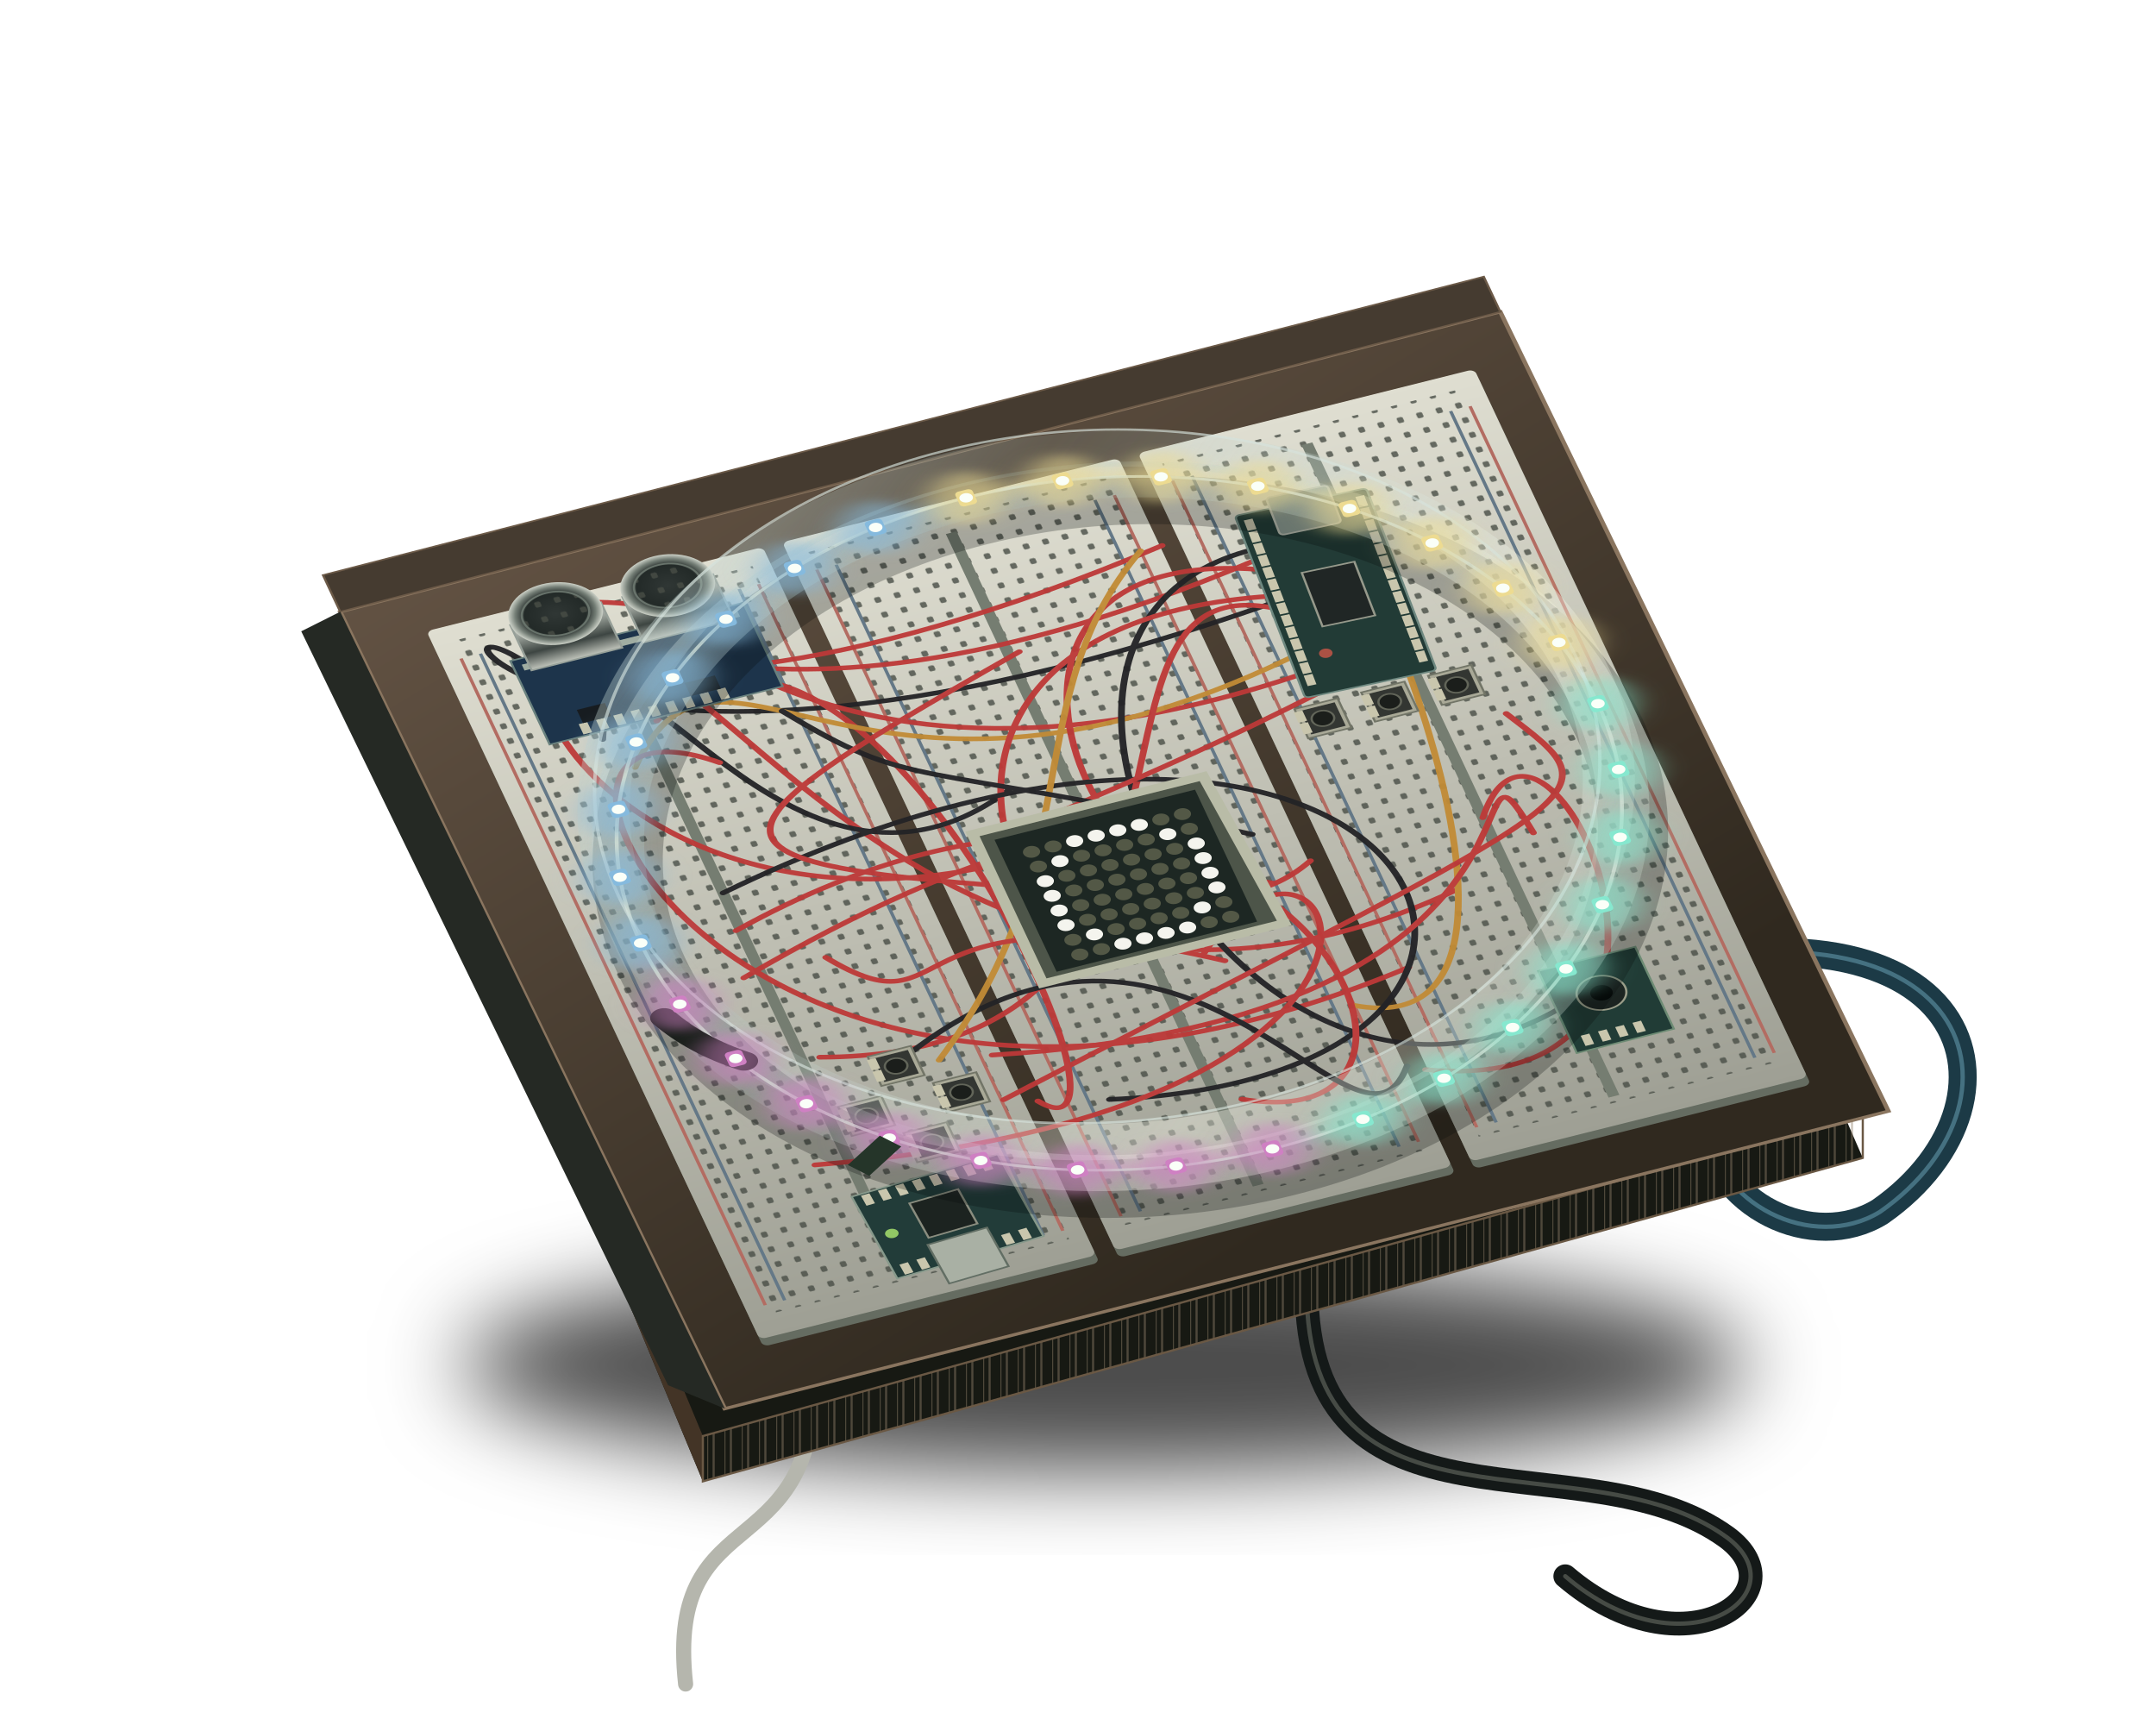
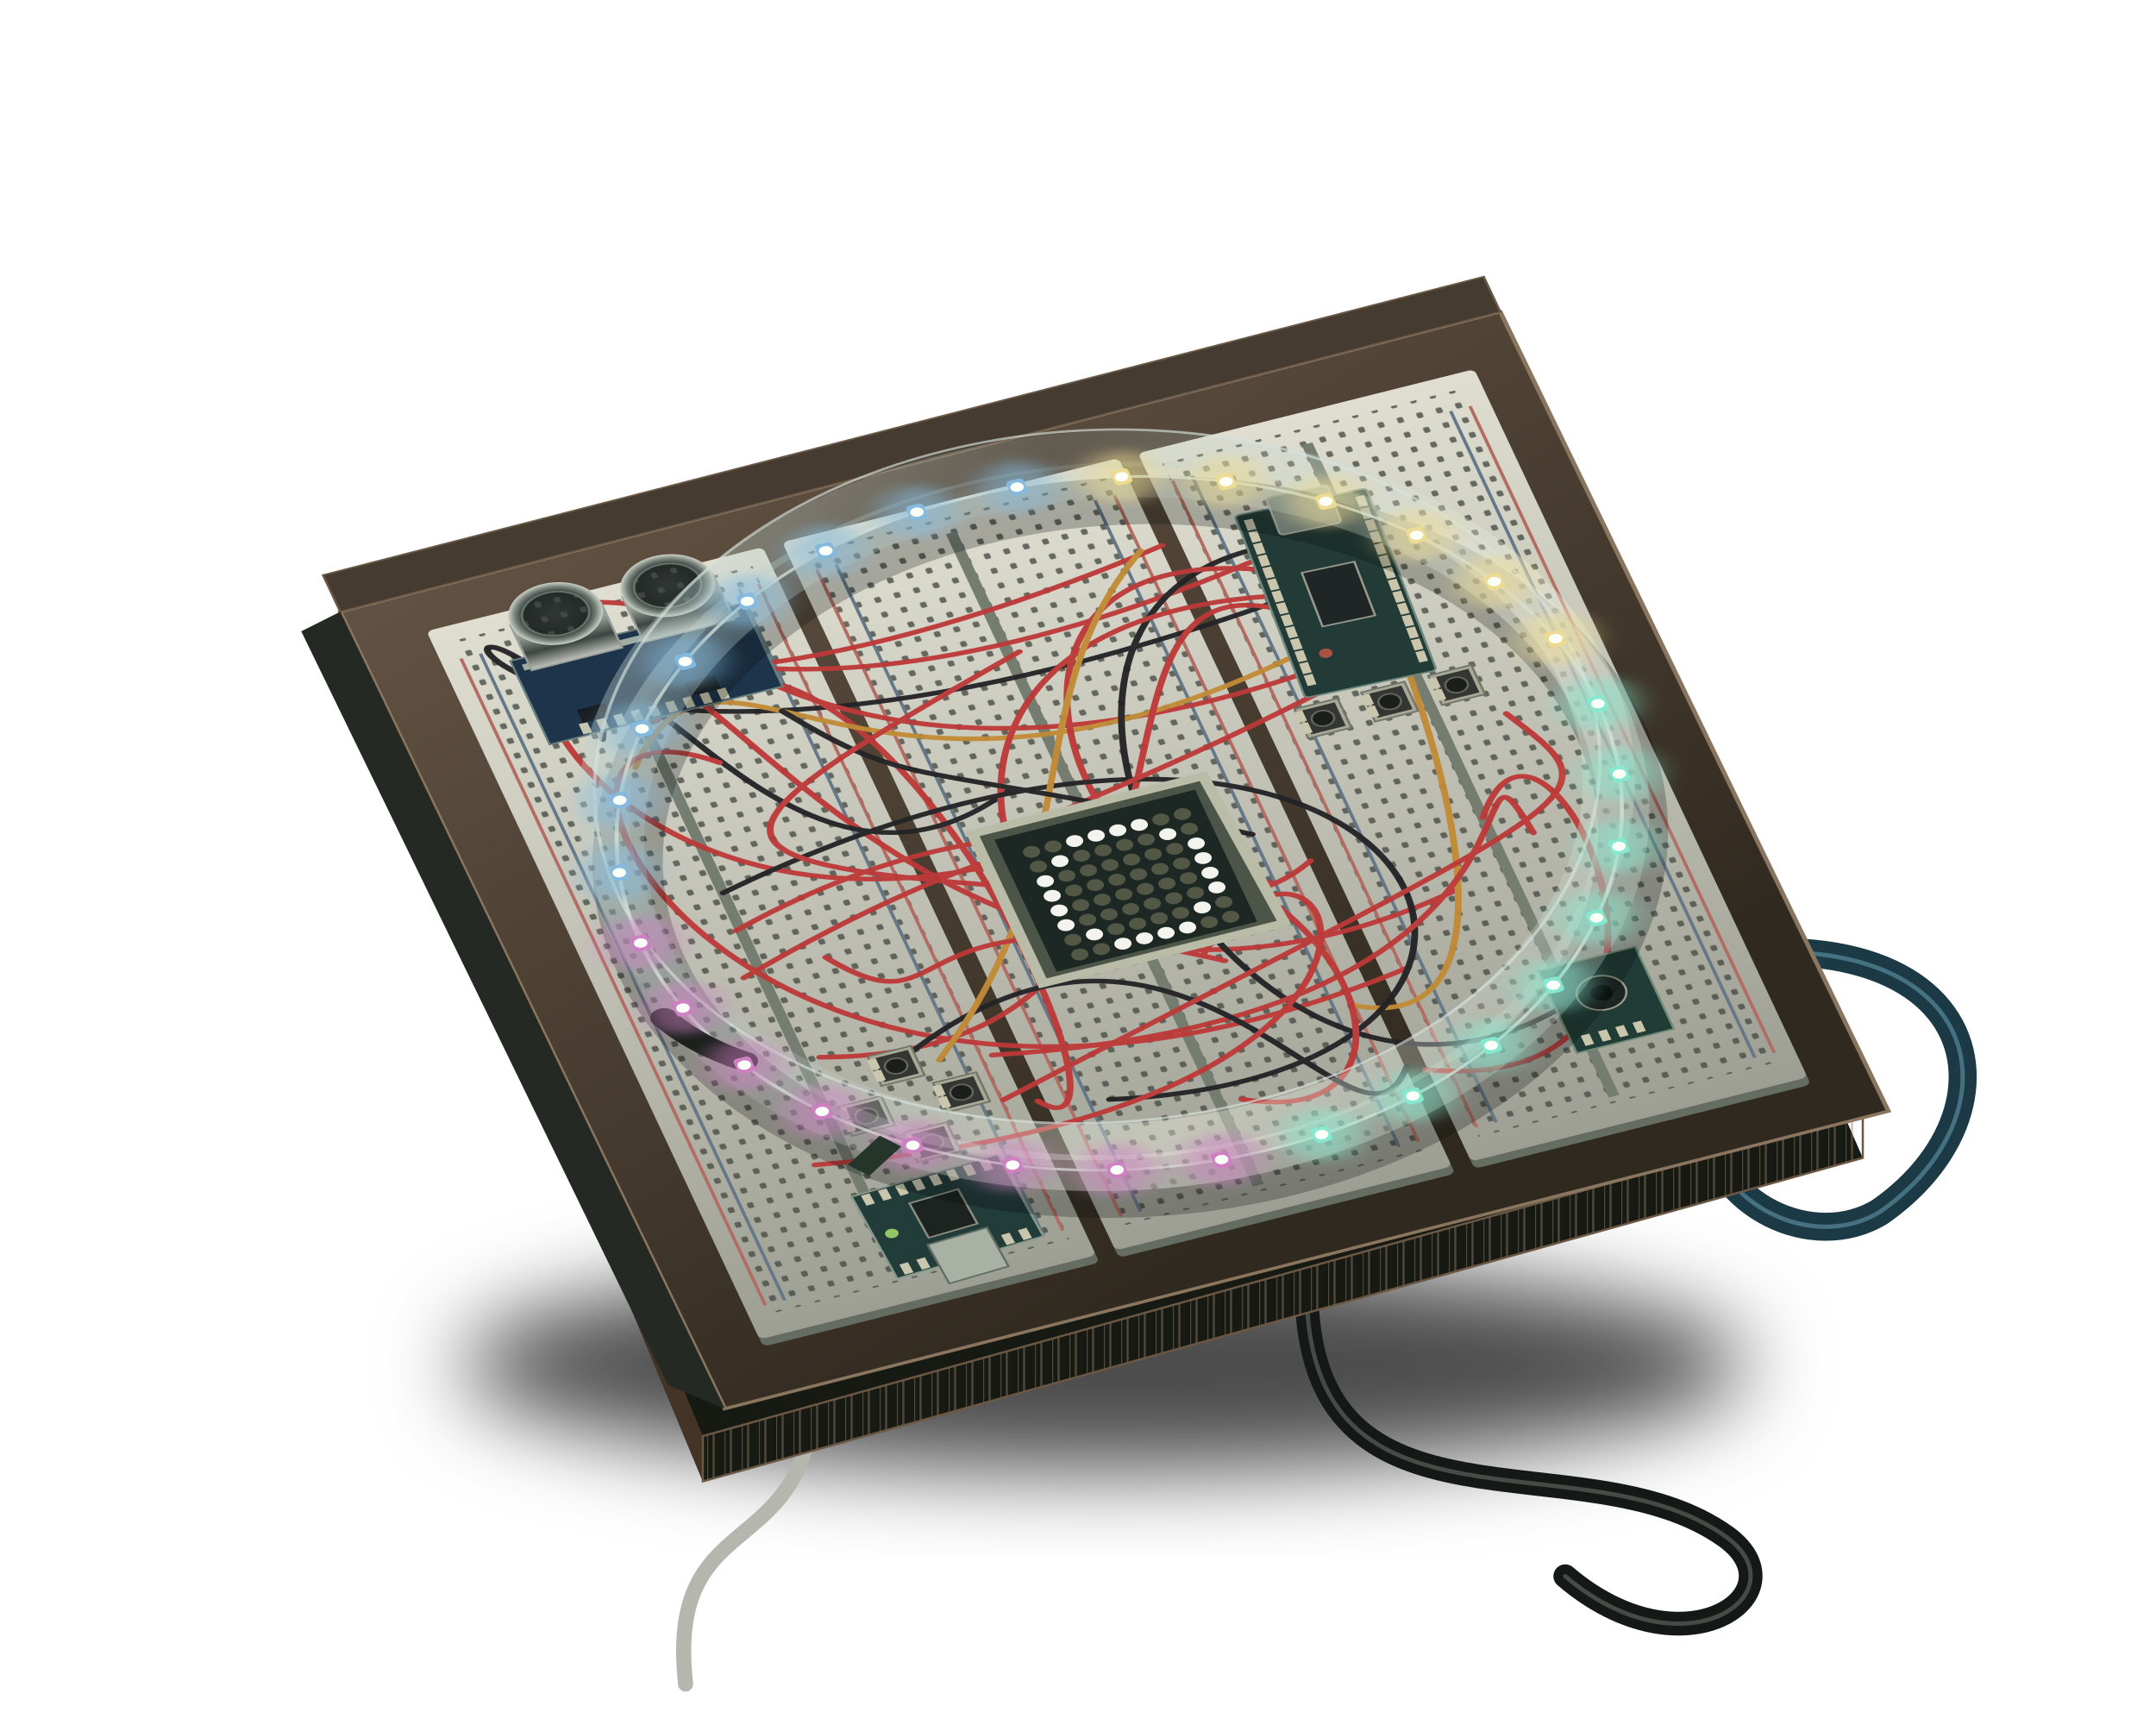
<svg xmlns="http://www.w3.org/2000/svg" class="device-svg" viewBox="0 0 1000 800" role="img" aria-labelledby="device-svg-title device-svg-desc">
  <defs>
    <linearGradient id="cardboard" x2="0.4" y2="1">
      <stop stop-color="#625243" />
      <stop offset="1" stop-color="#30291f" />
    </linearGradient>
    <linearGradient id="board-plastic" x2="0" y2="1">
      <stop stop-color="#dfded1" />
      <stop offset="1" stop-color="#9e9f94" />
    </linearGradient>
    <linearGradient id="strip" x1="0" y1="0" x2="1" y2="1">
      <stop stop-color="#d9e4df" stop-opacity=".55" />
      <stop offset=".3" stop-color="#a6c2c0" stop-opacity=".15" />
      <stop offset=".7" stop-color="#f4f5e8" stop-opacity=".4" />
      <stop offset="1" stop-color="#a2b4ad" stop-opacity=".25" />
    </linearGradient>
    <linearGradient id="sensor-metal" x2="0" y2="1">
      <stop stop-color="#d8dbd5" />
      <stop offset=".35" stop-color="#888f88" />
      <stop offset=".65" stop-color="#3d4542" />
      <stop offset="1" stop-color="#c1c5bc" />
    </linearGradient>
    <radialGradient id="sensor-face">
      <stop stop-color="#303735" />
      <stop offset=".65" stop-color="#232a28" />
      <stop offset=".85" stop-color="#747e76" />
      <stop offset="1" stop-color="#ccd1c7" />
    </radialGradient>
    <pattern id="holes" width="9" height="10" patternUnits="userSpaceOnUse">
      <rect x="3" y="3" width="2.8" height="3.6" rx=".8" fill="#494e46" opacity=".8" />
    </pattern>
    <pattern id="corrugation" width="8" height="8" patternUnits="userSpaceOnUse">
      <path d="M0 0V8M3 0V8" stroke="#91806a" stroke-width="1" opacity=".45" />
    </pattern>
    <filter id="led-glow" x="-150%" y="-150%" width="400%" height="400%">
      <feGaussianBlur stdDeviation="5" />
    </filter>
    <filter id="device-shadow" x="-40%" y="-40%" width="180%" height="180%">
      <feGaussianBlur stdDeviation="20" />
    </filter>
  </defs>
  <ellipse cx="512" cy="633" rx="298" ry="49" fill="#000" opacity=".7" filter="url(#device-shadow)" />
  <g id="device-body">
    <g fill="none" stroke-linecap="round">
      <path d="M731 458C916 400 948 509 872 562C841 581 795 559 791 520" stroke="#1c3a46" stroke-width="13" />
      <path d="M731 458C916 400 948 509 872 562C841 581 795 559 791 520" stroke="#457181" stroke-width="2" />
      <path d="M606 597C606 721 735 665 801 713C836 739 781 778 726 731" stroke="#141918" stroke-width="11" />
      <path d="M606 597C606 721 735 665 801 713C836 739 781 778 726 731" stroke="#464b45" stroke-width="2" />
      <path d="M377 628C384 731 308 691 318 781" stroke="#b5b6ad" stroke-width="7" />
    </g>
    <path d="M164 297L701 163L864 537L326 687Z" fill="#171913" />
    <path d="M164 297L326 687L326 666L164 277Z" fill="#433426" />
    <path d="M326 666L864 516L864 537L326 687Z" fill="url(#corrugation)" stroke="#6a5844" />
    <g transform="matrix(1 -.25 .32 .68 175 287)">
      <path d="M-14 -10L526 -16L531 531L-10 535Z" fill="url(#cardboard)" stroke="#8a755f" stroke-width="2" />
      <path d="M-14 -10L-14 -35L526 -40L526 -16Z" fill="#453b30" stroke="#6c5a48" />
      <path d="M-14 -10L-34 -4L-29 512L-10 535Z" fill="#252924" />
      <g>
        <rect x="18" y="20" width="156" height="483" rx="3" fill="#656c61" />
        <rect x="18" y="15" width="156" height="483" rx="3" fill="url(#board-plastic)" />
        <rect x="26" y="25" width="140" height="459" fill="url(#holes)" />
        <path d="M27 37V478M165 37V478" stroke="#b36c62" stroke-width="1.5" />
        <path d="M36 37V478M156 37V478" stroke="#647887" stroke-width="1.5" />
        <path d="M90 35V480" stroke="#757d71" stroke-width="5" />
      </g>
      <g>
        <rect x="183" y="20" width="156" height="483" rx="3" fill="#656c61" />
        <rect x="183" y="15" width="156" height="483" rx="3" fill="url(#board-plastic)" />
        <rect x="191" y="25" width="140" height="459" fill="url(#holes)" />
        <path d="M192 37V478M330 37V478" stroke="#b36c62" stroke-width="1.5" />
        <path d="M201 37V478M321 37V478" stroke="#647887" stroke-width="1.5" />
        <path d="M255 35V480" stroke="#757d71" stroke-width="5" />
      </g>
      <g>
        <rect x="348" y="20" width="156" height="483" rx="3" fill="#656c61" />
        <rect x="348" y="15" width="156" height="483" rx="3" fill="url(#board-plastic)" />
        <rect x="356" y="25" width="140" height="459" fill="url(#holes)" />
        <path d="M357 37V478M495 37V478" stroke="#b36c62" stroke-width="1.5" />
        <path d="M366 37V478M486 37V478" stroke="#647887" stroke-width="1.5" />
        <path d="M420 35V480" stroke="#757d71" stroke-width="5" />
      </g>
      <g fill="none" stroke-width="3" stroke-linecap="round" opacity=".95">
        <path d="M58 60 C15 -40 15 190 420 120" stroke="#232326" />
        <path d="M74 78 C90 -22 90 165 390 95" stroke="#bd3938" />
        <path d="M88 92 C130 -8 130 400 395 330" stroke="#bd3938" />
        <path d="M96 105 C220 5 220 465 180 395" stroke="#bd3938" />
        <path d="M105 65 C18 -35 18 305 285 235" stroke="#bd3938" />
        <path d="M70 108 C105 8 105 270 230 200" stroke="#232326" />
        <path d="M118 75 C120 -25 120 235 430 165" stroke="#bd3938" />
        <path d="M78 130 C150 30 150 230 382 160" stroke="#c18b35" />
        <path d="M114 140 C20 40 20 440 360 370" stroke="#bd3938" />
        <path d="M135 48 C10 -52 10 145 340 75" stroke="#bd3938" />
        <path d="M428 105 C230 5 230 488 415 418" stroke="#232326" />
        <path d="M411 135 C180 35 180 380 285 310" stroke="#bd3938" />
        <path d="M389 112 C230 12 230 360 340 290" stroke="#bd3938" />
        <path d="M385 140 C290 40 290 405 98 335" stroke="#bd3938" />
        <path d="M408 85 C430 -15 430 455 330 385" stroke="#c18b35" />
        <path d="M90 220 C445 120 445 475 210 405" stroke="#232326" />
        <path d="M88 245 C370 145 370 495 265 425" stroke="#bd3938" />
        <path d="M82 275 C340 175 340 320 280 250" stroke="#bd3938" />
        <path d="M420 290 C480 190 480 505 347 435" stroke="#bd3938" />
        <path d="M438 307 C430 207 430 430 170 360" stroke="#bd3938" />
        <path d="M130 350 C295 250 295 500 340 430" stroke="#232326" />
        <path d="M147 355 C250 255 250 145 330 75" stroke="#c18b35" />
        <path d="M166 389 C480 289 480 300 450 230" stroke="#bd3938" />
        <path d="M285 338 C160 238 160 345 120 275" stroke="#bd3938" />
        <path d="M320 298 C180 198 180 252 398 182" stroke="#bd3938" />
        <path d="M321 265 C190 165 190 188 150 118" stroke="#232326" />
        <path d="M290 297 C70 197 70 188 260 118" stroke="#bd3938" />
        <path d="M278 330 C370 230 370 470 75 400" stroke="#bd3938" />
      </g>
      <g transform="translate(47 31)">
        <rect y="15" width="108" height="57" fill="#1d344b" stroke="#69817e" />
        <rect x="16" y="64" width="4" height="7" fill="#c9c6ad" />
        <rect x="24" y="64" width="4" height="7" fill="#c9c6ad" />
        <rect x="32" y="64" width="4" height="7" fill="#c9c6ad" />
        <rect x="40" y="64" width="4" height="7" fill="#c9c6ad" />
        <rect x="48" y="64" width="4" height="7" fill="#c9c6ad" />
        <rect x="56" y="64" width="4" height="7" fill="#c9c6ad" />
        <rect x="64" y="64" width="4" height="7" fill="#c9c6ad" />
        <rect x="72" y="64" width="4" height="7" fill="#c9c6ad" />
        <rect x="80" y="64" width="4" height="7" fill="#c9c6ad" />
        <rect x="4" y="19" width="100" height="4" fill="#a0ada2" />
        <rect x="18" y="55" width="13" height="9" fill="#171c20" />
        <rect x="68" y="55" width="14" height="9" fill="#171c20" />
        <path d="M7 24V-7H49V24Z" fill="url(#sensor-metal)" stroke="#969f98" />
        <ellipse cx="28" cy="-7" rx="21" ry="20" fill="url(#sensor-face)" />
        <ellipse cx="28" cy="-7" rx="15" ry="14" fill="url(#holes)" stroke="#68736b" />
        <path d="M59 24V-7H101V24Z" fill="url(#sensor-metal)" stroke="#969f98" />
        <ellipse cx="80" cy="-7" rx="21" ry="20" fill="url(#sensor-face)" />
        <ellipse cx="80" cy="-7" rx="15" ry="14" fill="url(#holes)" stroke="#68736b" />
      </g>
      <g transform="translate(376 68) rotate(3)">
        <rect width="60" height="122" rx="2" fill="#223b36" stroke="#6e8880" />
        <rect x="3" y="4" width="4" height="7" fill="#c9c6ad" />
        <rect x="3" y="12" width="4" height="7" fill="#c9c6ad" />
        <rect x="3" y="20" width="4" height="7" fill="#c9c6ad" />
        <rect x="3" y="28" width="4" height="7" fill="#c9c6ad" />
        <rect x="3" y="36" width="4" height="7" fill="#c9c6ad" />
        <rect x="3" y="44" width="4" height="7" fill="#c9c6ad" />
        <rect x="3" y="52" width="4" height="7" fill="#c9c6ad" />
        <rect x="3" y="60" width="4" height="7" fill="#c9c6ad" />
        <rect x="3" y="68" width="4" height="7" fill="#c9c6ad" />
        <rect x="3" y="76" width="4" height="7" fill="#c9c6ad" />
        <rect x="3" y="84" width="4" height="7" fill="#c9c6ad" />
        <rect x="3" y="92" width="4" height="7" fill="#c9c6ad" />
        <rect x="3" y="100" width="4" height="7" fill="#c9c6ad" />
        <rect x="3" y="108" width="4" height="7" fill="#c9c6ad" />
        <rect x="54" y="4" width="4" height="7" fill="#c9c6ad" />
        <rect x="54" y="12" width="4" height="7" fill="#c9c6ad" />
        <rect x="54" y="20" width="4" height="7" fill="#c9c6ad" />
        <rect x="54" y="28" width="4" height="7" fill="#c9c6ad" />
        <rect x="54" y="36" width="4" height="7" fill="#c9c6ad" />
        <rect x="54" y="44" width="4" height="7" fill="#c9c6ad" />
        <rect x="54" y="52" width="4" height="7" fill="#c9c6ad" />
        <rect x="54" y="60" width="4" height="7" fill="#c9c6ad" />
        <rect x="54" y="68" width="4" height="7" fill="#c9c6ad" />
        <rect x="54" y="76" width="4" height="7" fill="#c9c6ad" />
        <rect x="54" y="84" width="4" height="7" fill="#c9c6ad" />
        <rect x="54" y="92" width="4" height="7" fill="#c9c6ad" />
        <rect x="54" y="100" width="4" height="7" fill="#c9c6ad" />
        <rect x="54" y="108" width="4" height="7" fill="#c9c6ad" />
        <rect x="19" y="44" width="24" height="36" fill="#202625" stroke="#96998b" />
        <rect x="16" y="-7" width="28" height="25" rx="2" fill="#8b9990" stroke="#b8bcb0" />
        <circle cx="16" cy="97" r="3" fill="#ab5144" />
      </g>
      <g transform="translate(84 425) rotate(-3)">
        <rect width="69" height="57" fill="#223c39" stroke="#87998b" />
        <rect x="4" y="1" width="4" height="7" fill="#c9c6ad" />
        <rect x="12" y="1" width="4" height="7" fill="#c9c6ad" />
        <rect x="20" y="1" width="4" height="7" fill="#c9c6ad" />
        <rect x="28" y="1" width="4" height="7" fill="#c9c6ad" />
        <rect x="36" y="1" width="4" height="7" fill="#c9c6ad" />
        <rect x="44" y="1" width="4" height="7" fill="#c9c6ad" />
        <rect x="52" y="1" width="4" height="7" fill="#c9c6ad" />
        <rect x="60" y="1" width="4" height="7" fill="#c9c6ad" />
        <rect x="4" y="49" width="4" height="7" fill="#c9c6ad" />
        <rect x="12" y="49" width="4" height="7" fill="#c9c6ad" />
        <rect x="20" y="49" width="4" height="7" fill="#c9c6ad" />
        <rect x="28" y="49" width="4" height="7" fill="#c9c6ad" />
        <rect x="36" y="49" width="4" height="7" fill="#c9c6ad" />
        <rect x="44" y="49" width="4" height="7" fill="#c9c6ad" />
        <rect x="52" y="49" width="4" height="7" fill="#c9c6ad" />
        <rect x="60" y="49" width="4" height="7" fill="#c9c6ad" />
        <rect x="22" y="14" width="23" height="24" fill="#1c2320" stroke="#8a8d7f" />
        <rect x="20" y="42" width="28" height="27" fill="#a9b0a4" stroke="#626e64" />
        <circle cx="8" cy="29" r="3" fill="#92c765" />
      </g>
      <g transform="translate(413 392)">
        <rect width="45" height="56" fill="#213c36" stroke="#6d8b74" />
        <circle cx="22" cy="23" r="11" fill="#1c2421" stroke="#9a9d89" />
        <circle cx="22" cy="23" r="5" fill="#060a08" />
        <rect x="5" y="46" width="4" height="7" fill="#c9c6ad" />
        <rect x="13" y="46" width="4" height="7" fill="#c9c6ad" />
        <rect x="21" y="46" width="4" height="7" fill="#c9c6ad" />
        <rect x="29" y="46" width="4" height="7" fill="#c9c6ad" />
      </g>
      <g transform="translate(128 352)">
        <rect x="-10" y="-10" width="20" height="20" fill="#a9a997" stroke="#727567" />
        <rect x="-8" y="-8" width="16" height="16" fill="#333632" />
        <circle r="5" fill="#1b1e1b" stroke="#626559" />
        <rect x="-11" y="-8" width="4" height="7" fill="#c9c6ad" />
        <rect x="-11" y="0" width="4" height="7" fill="#c9c6ad" />
      </g>
      <g transform="translate(106 378)">
        <rect x="-10" y="-10" width="20" height="20" fill="#a9a997" stroke="#727567" />
        <rect x="-8" y="-8" width="16" height="16" fill="#333632" />
        <circle r="5" fill="#1b1e1b" stroke="#626559" />
        <rect x="-11" y="-8" width="4" height="7" fill="#c9c6ad" />
        <rect x="-11" y="0" width="4" height="7" fill="#c9c6ad" />
      </g>
      <g transform="translate(150 378)">
        <rect x="-10" y="-10" width="20" height="20" fill="#a9a997" stroke="#727567" />
        <rect x="-8" y="-8" width="16" height="16" fill="#333632" />
        <circle r="5" fill="#1b1e1b" stroke="#626559" />
        <rect x="-11" y="-8" width="4" height="7" fill="#c9c6ad" />
        <rect x="-11" y="0" width="4" height="7" fill="#c9c6ad" />
      </g>
      <g transform="translate(128 404)">
        <rect x="-10" y="-10" width="20" height="20" fill="#a9a997" stroke="#727567" />
        <rect x="-8" y="-8" width="16" height="16" fill="#333632" />
        <circle r="5" fill="#1b1e1b" stroke="#626559" />
        <rect x="-11" y="-8" width="4" height="7" fill="#c9c6ad" />
        <rect x="-11" y="0" width="4" height="7" fill="#c9c6ad" />
      </g>
      <g transform="translate(373 205)">
        <rect x="-10" y="-10" width="20" height="20" fill="#a9a997" stroke="#727567" />
        <rect x="-8" y="-8" width="16" height="16" fill="#333632" />
        <circle r="5" fill="#1b1e1b" stroke="#626559" />
        <rect x="-11" y="-8" width="4" height="7" fill="#c9c6ad" />
        <rect x="-11" y="0" width="4" height="7" fill="#c9c6ad" />
      </g>
      <g transform="translate(404 205)">
        <rect x="-10" y="-10" width="20" height="20" fill="#a9a997" stroke="#727567" />
        <rect x="-8" y="-8" width="16" height="16" fill="#333632" />
        <circle r="5" fill="#1b1e1b" stroke="#626559" />
        <rect x="-11" y="-8" width="4" height="7" fill="#c9c6ad" />
        <rect x="-11" y="0" width="4" height="7" fill="#c9c6ad" />
      </g>
      <g transform="translate(435 205)">
        <rect x="-10" y="-10" width="20" height="20" fill="#a9a997" stroke="#727567" />
        <rect x="-8" y="-8" width="16" height="16" fill="#333632" />
        <circle r="5" fill="#1b1e1b" stroke="#626559" />
        <rect x="-11" y="-8" width="4" height="7" fill="#c9c6ad" />
        <rect x="-11" y="0" width="4" height="7" fill="#c9c6ad" />
      </g>
      <path d="M205 222L312 222L317 324L205 324Z" fill="#4d5549" stroke="#b9bca7" stroke-width="5" />
      <path d="M213 229L306 229L306 319L213 319Z" fill="#1d2723" />
      <circle class="matrix-pixel" data-pixel="0" cx="226" cy="242" r="3.8" fill="#535846" />
      <circle class="matrix-pixel" data-pixel="1" cx="236" cy="242" r="3.8" fill="#535846" />
      <circle class="matrix-pixel" data-pixel="2" cx="246" cy="242" r="3.8" fill="#f4f4ee" />
      <circle class="matrix-pixel" data-pixel="3" cx="256" cy="242" r="3.8" fill="#f4f4ee" />
      <circle class="matrix-pixel" data-pixel="4" cx="266" cy="242" r="3.8" fill="#f4f4ee" />
      <circle class="matrix-pixel" data-pixel="5" cx="276" cy="242" r="3.8" fill="#f4f4ee" />
      <circle class="matrix-pixel" data-pixel="6" cx="286" cy="242" r="3.8" fill="#535846" />
      <circle class="matrix-pixel" data-pixel="7" cx="296" cy="242" r="3.8" fill="#535846" />
      <circle class="matrix-pixel" data-pixel="8" cx="226" cy="252" r="3.8" fill="#535846" />
      <circle class="matrix-pixel" data-pixel="9" cx="236" cy="252" r="3.8" fill="#f4f4ee" />
      <circle class="matrix-pixel" data-pixel="10" cx="246" cy="252" r="3.8" fill="#535846" />
      <circle class="matrix-pixel" data-pixel="11" cx="256" cy="252" r="3.8" fill="#535846" />
      <circle class="matrix-pixel" data-pixel="12" cx="266" cy="252" r="3.8" fill="#535846" />
      <circle class="matrix-pixel" data-pixel="13" cx="276" cy="252" r="3.8" fill="#535846" />
      <circle class="matrix-pixel" data-pixel="14" cx="286" cy="252" r="3.8" fill="#f4f4ee" />
      <circle class="matrix-pixel" data-pixel="15" cx="296" cy="252" r="3.8" fill="#535846" />
      <circle class="matrix-pixel" data-pixel="16" cx="226" cy="262" r="3.8" fill="#f4f4ee" />
      <circle class="matrix-pixel" data-pixel="17" cx="236" cy="262" r="3.8" fill="#535846" />
      <circle class="matrix-pixel" data-pixel="18" cx="246" cy="262" r="3.8" fill="#535846" />
      <circle class="matrix-pixel" data-pixel="19" cx="256" cy="262" r="3.8" fill="#535846" />
      <circle class="matrix-pixel" data-pixel="20" cx="266" cy="262" r="3.8" fill="#535846" />
      <circle class="matrix-pixel" data-pixel="21" cx="276" cy="262" r="3.8" fill="#535846" />
      <circle class="matrix-pixel" data-pixel="22" cx="286" cy="262" r="3.8" fill="#535846" />
      <circle class="matrix-pixel" data-pixel="23" cx="296" cy="262" r="3.8" fill="#f4f4ee" />
      <circle class="matrix-pixel" data-pixel="24" cx="226" cy="272" r="3.8" fill="#f4f4ee" />
      <circle class="matrix-pixel" data-pixel="25" cx="236" cy="272" r="3.8" fill="#535846" />
      <circle class="matrix-pixel" data-pixel="26" cx="246" cy="272" r="3.8" fill="#535846" />
      <circle class="matrix-pixel" data-pixel="27" cx="256" cy="272" r="3.8" fill="#535846" />
      <circle class="matrix-pixel" data-pixel="28" cx="266" cy="272" r="3.8" fill="#535846" />
      <circle class="matrix-pixel" data-pixel="29" cx="276" cy="272" r="3.8" fill="#535846" />
      <circle class="matrix-pixel" data-pixel="30" cx="286" cy="272" r="3.8" fill="#535846" />
      <circle class="matrix-pixel" data-pixel="31" cx="296" cy="272" r="3.8" fill="#f4f4ee" />
      <circle class="matrix-pixel" data-pixel="32" cx="226" cy="282" r="3.8" fill="#f4f4ee" />
      <circle class="matrix-pixel" data-pixel="33" cx="236" cy="282" r="3.8" fill="#535846" />
      <circle class="matrix-pixel" data-pixel="34" cx="246" cy="282" r="3.8" fill="#535846" />
      <circle class="matrix-pixel" data-pixel="35" cx="256" cy="282" r="3.8" fill="#535846" />
      <circle class="matrix-pixel" data-pixel="36" cx="266" cy="282" r="3.8" fill="#535846" />
      <circle class="matrix-pixel" data-pixel="37" cx="276" cy="282" r="3.8" fill="#535846" />
      <circle class="matrix-pixel" data-pixel="38" cx="286" cy="282" r="3.8" fill="#535846" />
      <circle class="matrix-pixel" data-pixel="39" cx="296" cy="282" r="3.8" fill="#f4f4ee" />
      <circle class="matrix-pixel" data-pixel="40" cx="226" cy="292" r="3.8" fill="#f4f4ee" />
      <circle class="matrix-pixel" data-pixel="41" cx="236" cy="292" r="3.8" fill="#535846" />
      <circle class="matrix-pixel" data-pixel="42" cx="246" cy="292" r="3.8" fill="#535846" />
      <circle class="matrix-pixel" data-pixel="43" cx="256" cy="292" r="3.8" fill="#535846" />
      <circle class="matrix-pixel" data-pixel="44" cx="266" cy="292" r="3.8" fill="#535846" />
      <circle class="matrix-pixel" data-pixel="45" cx="276" cy="292" r="3.8" fill="#535846" />
      <circle class="matrix-pixel" data-pixel="46" cx="286" cy="292" r="3.8" fill="#535846" />
      <circle class="matrix-pixel" data-pixel="47" cx="296" cy="292" r="3.8" fill="#f4f4ee" />
      <circle class="matrix-pixel" data-pixel="48" cx="226" cy="302" r="3.8" fill="#535846" />
      <circle class="matrix-pixel" data-pixel="49" cx="236" cy="302" r="3.8" fill="#f4f4ee" />
      <circle class="matrix-pixel" data-pixel="50" cx="246" cy="302" r="3.8" fill="#535846" />
      <circle class="matrix-pixel" data-pixel="51" cx="256" cy="302" r="3.8" fill="#535846" />
      <circle class="matrix-pixel" data-pixel="52" cx="266" cy="302" r="3.8" fill="#535846" />
      <circle class="matrix-pixel" data-pixel="53" cx="276" cy="302" r="3.8" fill="#535846" />
      <circle class="matrix-pixel" data-pixel="54" cx="286" cy="302" r="3.8" fill="#f4f4ee" />
      <circle class="matrix-pixel" data-pixel="55" cx="296" cy="302" r="3.8" fill="#535846" />
      <circle class="matrix-pixel" data-pixel="56" cx="226" cy="312" r="3.8" fill="#535846" />
      <circle class="matrix-pixel" data-pixel="57" cx="236" cy="312" r="3.8" fill="#535846" />
      <circle class="matrix-pixel" data-pixel="58" cx="246" cy="312" r="3.8" fill="#f4f4ee" />
      <circle class="matrix-pixel" data-pixel="59" cx="256" cy="312" r="3.8" fill="#f4f4ee" />
      <circle class="matrix-pixel" data-pixel="60" cx="266" cy="312" r="3.8" fill="#f4f4ee" />
      <circle class="matrix-pixel" data-pixel="61" cx="276" cy="312" r="3.8" fill="#f4f4ee" />
      <circle class="matrix-pixel" data-pixel="62" cx="286" cy="312" r="3.8" fill="#535846" />
      <circle class="matrix-pixel" data-pixel="63" cx="296" cy="312" r="3.8" fill="#535846" />
      <g fill="none" stroke-linecap="round">
        <circle cx="268" cy="254" r="222" stroke="#050908" stroke-width="31" opacity=".25" />
        <circle cx="268" cy="240" r="222" stroke="url(#strip)" stroke-width="23" />
        <circle cx="268" cy="219" r="222" stroke="url(#strip)" stroke-width="23" />
-         <circle cx="268" cy="238" r="222" stroke="#86e8cf" stroke-width="9" stroke-dasharray="335 1060" stroke-dashoffset="0" opacity=".28" filter="url(#led-glow)" />
-         <circle cx="268" cy="238" r="222" stroke="#cf80c3" stroke-width="9" stroke-dasharray="335 1060" stroke-dashoffset="-349" opacity=".28" filter="url(#led-glow)" />
-         <circle cx="268" cy="238" r="222" stroke="#85bade" stroke-width="9" stroke-dasharray="335 1060" stroke-dashoffset="-698" opacity=".28" filter="url(#led-glow)" />
-         <circle cx="268" cy="238" r="222" stroke="#eddb91" stroke-width="9" stroke-dasharray="335 1060" stroke-dashoffset="-1047" opacity=".28" filter="url(#led-glow)" />
+         <circle class="loop-wash" cx="268" cy="238" r="222" stroke="#86e8cf" stroke-width="9" stroke-dasharray="335 1060" stroke-dashoffset="0" opacity=".08" filter="url(#led-glow)" />
+         <circle class="loop-wash" cx="268" cy="238" r="222" stroke="#cf80c3" stroke-width="9" stroke-dasharray="335 1060" stroke-dashoffset="-349" opacity=".08" filter="url(#led-glow)" />
+         <circle class="loop-wash" cx="268" cy="238" r="222" stroke="#85bade" stroke-width="9" stroke-dasharray="335 1060" stroke-dashoffset="-698" opacity=".08" filter="url(#led-glow)" />
+         <circle class="loop-wash" cx="268" cy="238" r="222" stroke="#eddb91" stroke-width="9" stroke-dasharray="335 1060" stroke-dashoffset="-1047" opacity=".08" filter="url(#led-glow)" />
        <circle cx="268" cy="238" r="222" stroke="#d4e1d6" stroke-width="1.7" opacity=".8" />
        <circle cx="268" cy="206" r="222" stroke="#d7e4dd" stroke-width="1.5" opacity=".65" />
        <path d="M66 326Q49 309 41 287" stroke="#181e19" stroke-width="12" />
      </g>
      <g class="loop-led" data-led="0" style="--led-color:#86e8cf">
-         <circle cx="490.00" cy="238.00" r="17" fill="#86e8cf" opacity=".5" filter="url(#led-glow)" />
-         <rect x="486.00" y="233.00" width="8" height="10" rx="2" fill="#86e8cf" />
+         <circle class="led-glow" cx="490.00" cy="238.00" r="17" fill="#86e8cf" opacity=".5" filter="url(#led-glow)" />
+         <rect class="led-chip" x="486.00" y="233.00" width="8" height="10" rx="2" fill="#86e8cf" />
        <circle cx="490.00" cy="238.00" r="3" fill="#fafff8" />
      </g>
      <g class="loop-led" data-led="1" style="--led-color:#86e8cf">
-         <circle cx="485.73" cy="281.31" r="17" fill="#86e8cf" opacity=".5" filter="url(#led-glow)" />
-         <rect x="481.73" y="276.31" width="8" height="10" rx="2" fill="#86e8cf" />
-         <circle cx="485.73" cy="281.31" r="3" fill="#fafff8" />
+         <circle class="led-glow" cx="485.15" cy="284.16" r="17" fill="#86e8cf" opacity=".5" filter="url(#led-glow)" />
+         <rect class="led-chip" x="481.15" y="279.16" width="8" height="10" rx="2" fill="#86e8cf" />
+         <circle cx="485.15" cy="284.16" r="3" fill="#fafff8" />
      </g>
      <g class="loop-led" data-led="2" style="--led-color:#86e8cf">
-         <circle cx="473.10" cy="322.96" r="17" fill="#86e8cf" opacity=".5" filter="url(#led-glow)" />
-         <rect x="469.10" y="317.96" width="8" height="10" rx="2" fill="#86e8cf" />
-         <circle cx="473.10" cy="322.96" r="3" fill="#fafff8" />
+         <circle class="led-glow" cx="470.81" cy="328.30" r="17" fill="#86e8cf" opacity=".5" filter="url(#led-glow)" />
+         <rect class="led-chip" x="466.81" y="323.30" width="8" height="10" rx="2" fill="#86e8cf" />
+         <circle cx="470.81" cy="328.30" r="3" fill="#fafff8" />
      </g>
      <g class="loop-led" data-led="3" style="--led-color:#86e8cf">
-         <circle cx="452.59" cy="361.34" r="17" fill="#86e8cf" opacity=".5" filter="url(#led-glow)" />
-         <rect x="448.59" y="356.34" width="8" height="10" rx="2" fill="#86e8cf" />
-         <circle cx="452.59" cy="361.34" r="3" fill="#fafff8" />
+         <circle class="led-glow" cx="447.60" cy="368.49" r="17" fill="#86e8cf" opacity=".5" filter="url(#led-glow)" />
+         <rect class="led-chip" x="443.60" y="363.49" width="8" height="10" rx="2" fill="#86e8cf" />
+         <circle cx="447.60" cy="368.49" r="3" fill="#fafff8" />
      </g>
      <g class="loop-led" data-led="4" style="--led-color:#86e8cf">
-         <circle cx="424.98" cy="394.98" r="17" fill="#86e8cf" opacity=".5" filter="url(#led-glow)" />
-         <rect x="420.98" y="389.98" width="8" height="10" rx="2" fill="#86e8cf" />
-         <circle cx="424.98" cy="394.98" r="3" fill="#fafff8" />
+         <circle class="led-glow" cx="416.55" cy="402.98" r="17" fill="#86e8cf" opacity=".5" filter="url(#led-glow)" />
+         <rect class="led-chip" x="412.55" y="397.98" width="8" height="10" rx="2" fill="#86e8cf" />
+         <circle cx="416.55" cy="402.98" r="3" fill="#fafff8" />
      </g>
      <g class="loop-led" data-led="5" style="--led-color:#86e8cf">
-         <circle cx="391.34" cy="422.59" r="17" fill="#86e8cf" opacity=".5" filter="url(#led-glow)" />
-         <rect x="387.34" y="417.59" width="8" height="10" rx="2" fill="#86e8cf" />
-         <circle cx="391.34" cy="422.59" r="3" fill="#fafff8" />
+         <circle class="led-glow" cx="379.00" cy="430.26" r="17" fill="#86e8cf" opacity=".5" filter="url(#led-glow)" />
+         <rect class="led-chip" x="375.00" y="425.26" width="8" height="10" rx="2" fill="#86e8cf" />
+         <circle cx="379.00" cy="430.26" r="3" fill="#fafff8" />
      </g>
      <g class="loop-led" data-led="6" style="--led-color:#86e8cf">
-         <circle cx="352.96" cy="443.10" r="17" fill="#86e8cf" opacity=".5" filter="url(#led-glow)" />
-         <rect x="348.96" y="438.10" width="8" height="10" rx="2" fill="#86e8cf" />
-         <circle cx="352.96" cy="443.10" r="3" fill="#fafff8" />
+         <circle class="led-glow" cx="336.60" cy="449.13" r="17" fill="#86e8cf" opacity=".5" filter="url(#led-glow)" />
+         <rect class="led-chip" x="332.60" y="444.13" width="8" height="10" rx="2" fill="#86e8cf" />
+         <circle cx="336.60" cy="449.13" r="3" fill="#fafff8" />
      </g>
      <g class="loop-led" data-led="7" style="--led-color:#86e8cf">
-         <circle cx="311.31" cy="455.73" r="17" fill="#86e8cf" opacity=".5" filter="url(#led-glow)" />
-         <rect x="307.31" y="450.73" width="8" height="10" rx="2" fill="#86e8cf" />
-         <circle cx="311.31" cy="455.73" r="3" fill="#fafff8" />
+         <circle class="led-glow" cx="291.21" cy="458.78" r="17" fill="#86e8cf" opacity=".5" filter="url(#led-glow)" />
+         <rect class="led-chip" x="287.21" y="453.78" width="8" height="10" rx="2" fill="#86e8cf" />
+         <circle cx="291.21" cy="458.78" r="3" fill="#fafff8" />
      </g>
      <g class="loop-led" data-led="8" style="--led-color:#cf80c3">
-         <circle cx="268.00" cy="460.00" r="17" fill="#cf80c3" opacity=".5" filter="url(#led-glow)" />
-         <rect x="264.00" y="455.00" width="8" height="10" rx="2" fill="#cf80c3" />
-         <circle cx="268.00" cy="460.00" r="3" fill="#fafff8" />
+         <circle class="led-glow" cx="244.79" cy="458.78" r="17" fill="#cf80c3" opacity=".5" filter="url(#led-glow)" />
+         <rect class="led-chip" x="240.79" y="453.78" width="8" height="10" rx="2" fill="#cf80c3" />
+         <circle cx="244.79" cy="458.78" r="3" fill="#fafff8" />
      </g>
      <g class="loop-led" data-led="9" style="--led-color:#cf80c3">
-         <circle cx="224.69" cy="455.73" r="17" fill="#cf80c3" opacity=".5" filter="url(#led-glow)" />
-         <rect x="220.69" y="450.73" width="8" height="10" rx="2" fill="#cf80c3" />
-         <circle cx="224.69" cy="455.73" r="3" fill="#fafff8" />
+         <circle class="led-glow" cx="199.40" cy="449.13" r="17" fill="#cf80c3" opacity=".5" filter="url(#led-glow)" />
+         <rect class="led-chip" x="195.40" y="444.13" width="8" height="10" rx="2" fill="#cf80c3" />
+         <circle cx="199.40" cy="449.13" r="3" fill="#fafff8" />
      </g>
      <g class="loop-led" data-led="10" style="--led-color:#cf80c3">
-         <circle cx="183.04" cy="443.10" r="17" fill="#cf80c3" opacity=".5" filter="url(#led-glow)" />
-         <rect x="179.04" y="438.10" width="8" height="10" rx="2" fill="#cf80c3" />
-         <circle cx="183.04" cy="443.10" r="3" fill="#fafff8" />
+         <circle class="led-glow" cx="157.00" cy="430.26" r="17" fill="#cf80c3" opacity=".5" filter="url(#led-glow)" />
+         <rect class="led-chip" x="153.00" y="425.26" width="8" height="10" rx="2" fill="#cf80c3" />
+         <circle cx="157.00" cy="430.26" r="3" fill="#fafff8" />
      </g>
      <g class="loop-led" data-led="11" style="--led-color:#cf80c3">
-         <circle cx="144.66" cy="422.59" r="17" fill="#cf80c3" opacity=".5" filter="url(#led-glow)" />
-         <rect x="140.66" y="417.59" width="8" height="10" rx="2" fill="#cf80c3" />
-         <circle cx="144.66" cy="422.59" r="3" fill="#fafff8" />
+         <circle class="led-glow" cx="119.45" cy="402.98" r="17" fill="#cf80c3" opacity=".5" filter="url(#led-glow)" />
+         <rect class="led-chip" x="115.45" y="397.98" width="8" height="10" rx="2" fill="#cf80c3" />
+         <circle cx="119.45" cy="402.98" r="3" fill="#fafff8" />
      </g>
      <g class="loop-led" data-led="12" style="--led-color:#cf80c3">
-         <circle cx="111.02" cy="394.98" r="17" fill="#cf80c3" opacity=".5" filter="url(#led-glow)" />
-         <rect x="107.02" y="389.98" width="8" height="10" rx="2" fill="#cf80c3" />
-         <circle cx="111.02" cy="394.98" r="3" fill="#fafff8" />
+         <circle class="led-glow" cx="88.40" cy="368.49" r="17" fill="#cf80c3" opacity=".5" filter="url(#led-glow)" />
+         <rect class="led-chip" x="84.40" y="363.49" width="8" height="10" rx="2" fill="#cf80c3" />
+         <circle cx="88.40" cy="368.49" r="3" fill="#fafff8" />
      </g>
      <g class="loop-led" data-led="13" style="--led-color:#cf80c3">
-         <circle cx="83.41" cy="361.34" r="17" fill="#cf80c3" opacity=".5" filter="url(#led-glow)" />
-         <rect x="79.41" y="356.34" width="8" height="10" rx="2" fill="#cf80c3" />
-         <circle cx="83.41" cy="361.34" r="3" fill="#fafff8" />
+         <circle class="led-glow" cx="65.19" cy="328.30" r="17" fill="#cf80c3" opacity=".5" filter="url(#led-glow)" />
+         <rect class="led-chip" x="61.19" y="323.30" width="8" height="10" rx="2" fill="#cf80c3" />
+         <circle cx="65.19" cy="328.30" r="3" fill="#fafff8" />
      </g>
      <g class="loop-led" data-led="14" style="--led-color:#cf80c3">
-         <circle cx="62.90" cy="322.96" r="17" fill="#cf80c3" opacity=".5" filter="url(#led-glow)" />
-         <rect x="58.90" y="317.96" width="8" height="10" rx="2" fill="#cf80c3" />
-         <circle cx="62.90" cy="322.96" r="3" fill="#fafff8" />
+         <circle class="led-glow" cx="50.85" cy="284.16" r="17" fill="#cf80c3" opacity=".5" filter="url(#led-glow)" />
+         <rect class="led-chip" x="46.85" y="279.16" width="8" height="10" rx="2" fill="#cf80c3" />
+         <circle cx="50.85" cy="284.16" r="3" fill="#fafff8" />
      </g>
      <g class="loop-led" data-led="15" style="--led-color:#cf80c3">
-         <circle cx="50.27" cy="281.31" r="17" fill="#cf80c3" opacity=".5" filter="url(#led-glow)" />
-         <rect x="46.27" y="276.31" width="8" height="10" rx="2" fill="#cf80c3" />
-         <circle cx="50.27" cy="281.31" r="3" fill="#fafff8" />
+         <circle class="led-glow" cx="46.00" cy="238.00" r="17" fill="#cf80c3" opacity=".5" filter="url(#led-glow)" />
+         <rect class="led-chip" x="42.00" y="233.00" width="8" height="10" rx="2" fill="#cf80c3" />
+         <circle cx="46.00" cy="238.00" r="3" fill="#fafff8" />
      </g>
      <g class="loop-led" data-led="16" style="--led-color:#85bade">
-         <circle cx="46.00" cy="238.00" r="17" fill="#85bade" opacity=".5" filter="url(#led-glow)" />
-         <rect x="42.00" y="233.00" width="8" height="10" rx="2" fill="#85bade" />
-         <circle cx="46.00" cy="238.00" r="3" fill="#fafff8" />
+         <circle class="led-glow" cx="50.85" cy="191.84" r="17" fill="#85bade" opacity=".5" filter="url(#led-glow)" />
+         <rect class="led-chip" x="46.85" y="186.84" width="8" height="10" rx="2" fill="#85bade" />
+         <circle cx="50.85" cy="191.84" r="3" fill="#fafff8" />
      </g>
      <g class="loop-led" data-led="17" style="--led-color:#85bade">
-         <circle cx="50.27" cy="194.69" r="17" fill="#85bade" opacity=".5" filter="url(#led-glow)" />
-         <rect x="46.27" y="189.69" width="8" height="10" rx="2" fill="#85bade" />
-         <circle cx="50.27" cy="194.69" r="3" fill="#fafff8" />
+         <circle class="led-glow" cx="65.19" cy="147.70" r="17" fill="#85bade" opacity=".5" filter="url(#led-glow)" />
+         <rect class="led-chip" x="61.19" y="142.70" width="8" height="10" rx="2" fill="#85bade" />
+         <circle cx="65.19" cy="147.70" r="3" fill="#fafff8" />
      </g>
      <g class="loop-led" data-led="18" style="--led-color:#85bade">
-         <circle cx="62.90" cy="153.04" r="17" fill="#85bade" opacity=".5" filter="url(#led-glow)" />
-         <rect x="58.90" y="148.04" width="8" height="10" rx="2" fill="#85bade" />
-         <circle cx="62.90" cy="153.04" r="3" fill="#fafff8" />
+         <circle class="led-glow" cx="88.40" cy="107.51" r="17" fill="#85bade" opacity=".5" filter="url(#led-glow)" />
+         <rect class="led-chip" x="84.40" y="102.51" width="8" height="10" rx="2" fill="#85bade" />
+         <circle cx="88.40" cy="107.51" r="3" fill="#fafff8" />
      </g>
      <g class="loop-led" data-led="19" style="--led-color:#85bade">
-         <circle cx="83.41" cy="114.66" r="17" fill="#85bade" opacity=".5" filter="url(#led-glow)" />
-         <rect x="79.41" y="109.66" width="8" height="10" rx="2" fill="#85bade" />
-         <circle cx="83.41" cy="114.66" r="3" fill="#fafff8" />
+         <circle class="led-glow" cx="119.45" cy="73.02" r="17" fill="#85bade" opacity=".5" filter="url(#led-glow)" />
+         <rect class="led-chip" x="115.45" y="68.02" width="8" height="10" rx="2" fill="#85bade" />
+         <circle cx="119.45" cy="73.02" r="3" fill="#fafff8" />
      </g>
      <g class="loop-led" data-led="20" style="--led-color:#85bade">
-         <circle cx="111.02" cy="81.02" r="17" fill="#85bade" opacity=".5" filter="url(#led-glow)" />
-         <rect x="107.02" y="76.02" width="8" height="10" rx="2" fill="#85bade" />
-         <circle cx="111.02" cy="81.02" r="3" fill="#fafff8" />
+         <circle class="led-glow" cx="157.00" cy="45.74" r="17" fill="#85bade" opacity=".5" filter="url(#led-glow)" />
+         <rect class="led-chip" x="153.00" y="40.74" width="8" height="10" rx="2" fill="#85bade" />
+         <circle cx="157.00" cy="45.74" r="3" fill="#fafff8" />
      </g>
      <g class="loop-led" data-led="21" style="--led-color:#85bade">
-         <circle cx="144.66" cy="53.41" r="17" fill="#85bade" opacity=".5" filter="url(#led-glow)" />
-         <rect x="140.66" y="48.41" width="8" height="10" rx="2" fill="#85bade" />
-         <circle cx="144.66" cy="53.41" r="3" fill="#fafff8" />
+         <circle class="led-glow" cx="199.40" cy="26.87" r="17" fill="#85bade" opacity=".5" filter="url(#led-glow)" />
+         <rect class="led-chip" x="195.40" y="21.87" width="8" height="10" rx="2" fill="#85bade" />
+         <circle cx="199.40" cy="26.87" r="3" fill="#fafff8" />
      </g>
      <g class="loop-led" data-led="22" style="--led-color:#85bade">
-         <circle cx="183.04" cy="32.90" r="17" fill="#85bade" opacity=".5" filter="url(#led-glow)" />
-         <rect x="179.04" y="27.90" width="8" height="10" rx="2" fill="#85bade" />
-         <circle cx="183.04" cy="32.90" r="3" fill="#fafff8" />
+         <circle class="led-glow" cx="244.79" cy="17.22" r="17" fill="#85bade" opacity=".5" filter="url(#led-glow)" />
+         <rect class="led-chip" x="240.79" y="12.22" width="8" height="10" rx="2" fill="#85bade" />
+         <circle cx="244.79" cy="17.22" r="3" fill="#fafff8" />
      </g>
      <g class="loop-led" data-led="23" style="--led-color:#85bade">
-         <circle cx="224.69" cy="20.27" r="17" fill="#85bade" opacity=".5" filter="url(#led-glow)" />
-         <rect x="220.69" y="15.27" width="8" height="10" rx="2" fill="#85bade" />
-         <circle cx="224.69" cy="20.27" r="3" fill="#fafff8" />
+         <circle class="led-glow" cx="291.21" cy="17.22" r="17" fill="#85bade" opacity=".5" filter="url(#led-glow)" />
+         <rect class="led-chip" x="287.21" y="12.22" width="8" height="10" rx="2" fill="#85bade" />
+         <circle cx="291.21" cy="17.22" r="3" fill="#fafff8" />
      </g>
      <g class="loop-led" data-led="24" style="--led-color:#eddb91">
-         <circle cx="268.00" cy="16.00" r="17" fill="#eddb91" opacity=".5" filter="url(#led-glow)" />
-         <rect x="264.00" y="11.00" width="8" height="10" rx="2" fill="#eddb91" />
-         <circle cx="268.00" cy="16.00" r="3" fill="#fafff8" />
+         <circle class="led-glow" cx="336.60" cy="26.87" r="17" fill="#eddb91" opacity=".5" filter="url(#led-glow)" />
+         <rect class="led-chip" x="332.60" y="21.87" width="8" height="10" rx="2" fill="#eddb91" />
+         <circle cx="336.60" cy="26.87" r="3" fill="#fafff8" />
      </g>
      <g class="loop-led" data-led="25" style="--led-color:#eddb91">
-         <circle cx="311.31" cy="20.27" r="17" fill="#eddb91" opacity=".5" filter="url(#led-glow)" />
-         <rect x="307.31" y="15.27" width="8" height="10" rx="2" fill="#eddb91" />
-         <circle cx="311.31" cy="20.27" r="3" fill="#fafff8" />
+         <circle class="led-glow" cx="379.00" cy="45.74" r="17" fill="#eddb91" opacity=".5" filter="url(#led-glow)" />
+         <rect class="led-chip" x="375.00" y="40.74" width="8" height="10" rx="2" fill="#eddb91" />
+         <circle cx="379.00" cy="45.74" r="3" fill="#fafff8" />
      </g>
      <g class="loop-led" data-led="26" style="--led-color:#eddb91">
-         <circle cx="352.96" cy="32.90" r="17" fill="#eddb91" opacity=".5" filter="url(#led-glow)" />
-         <rect x="348.96" y="27.90" width="8" height="10" rx="2" fill="#eddb91" />
-         <circle cx="352.96" cy="32.90" r="3" fill="#fafff8" />
+         <circle class="led-glow" cx="416.55" cy="73.02" r="17" fill="#eddb91" opacity=".5" filter="url(#led-glow)" />
+         <rect class="led-chip" x="412.55" y="68.02" width="8" height="10" rx="2" fill="#eddb91" />
+         <circle cx="416.55" cy="73.02" r="3" fill="#fafff8" />
      </g>
      <g class="loop-led" data-led="27" style="--led-color:#eddb91">
-         <circle cx="391.34" cy="53.41" r="17" fill="#eddb91" opacity=".5" filter="url(#led-glow)" />
-         <rect x="387.34" y="48.41" width="8" height="10" rx="2" fill="#eddb91" />
-         <circle cx="391.34" cy="53.41" r="3" fill="#fafff8" />
+         <circle class="led-glow" cx="447.60" cy="107.51" r="17" fill="#eddb91" opacity=".5" filter="url(#led-glow)" />
+         <rect class="led-chip" x="443.60" y="102.51" width="8" height="10" rx="2" fill="#eddb91" />
+         <circle cx="447.60" cy="107.51" r="3" fill="#fafff8" />
      </g>
      <g class="loop-led" data-led="28" style="--led-color:#eddb91">
-         <circle cx="424.98" cy="81.02" r="17" fill="#eddb91" opacity=".5" filter="url(#led-glow)" />
-         <rect x="420.98" y="76.02" width="8" height="10" rx="2" fill="#eddb91" />
-         <circle cx="424.98" cy="81.02" r="3" fill="#fafff8" />
+         <circle class="led-glow" cx="470.81" cy="147.70" r="17" fill="#eddb91" opacity=".5" filter="url(#led-glow)" />
+         <rect class="led-chip" x="466.81" y="142.70" width="8" height="10" rx="2" fill="#eddb91" />
+         <circle cx="470.81" cy="147.70" r="3" fill="#fafff8" />
      </g>
      <g class="loop-led" data-led="29" style="--led-color:#eddb91">
-         <circle cx="452.59" cy="114.66" r="17" fill="#eddb91" opacity=".5" filter="url(#led-glow)" />
-         <rect x="448.59" y="109.66" width="8" height="10" rx="2" fill="#eddb91" />
-         <circle cx="452.59" cy="114.66" r="3" fill="#fafff8" />
-       </g>
-       <g class="loop-led" data-led="30" style="--led-color:#eddb91">
-         <circle cx="473.10" cy="153.04" r="17" fill="#eddb91" opacity=".5" filter="url(#led-glow)" />
-         <rect x="469.10" y="148.04" width="8" height="10" rx="2" fill="#eddb91" />
-         <circle cx="473.10" cy="153.04" r="3" fill="#fafff8" />
-       </g>
-       <g class="loop-led" data-led="31" style="--led-color:#eddb91">
-         <circle cx="485.73" cy="194.69" r="17" fill="#eddb91" opacity=".5" filter="url(#led-glow)" />
-         <rect x="481.73" y="189.69" width="8" height="10" rx="2" fill="#eddb91" />
-         <circle cx="485.73" cy="194.69" r="3" fill="#fafff8" />
+         <circle class="led-glow" cx="485.15" cy="191.84" r="17" fill="#eddb91" opacity=".5" filter="url(#led-glow)" />
+         <rect class="led-chip" x="481.15" y="186.84" width="8" height="10" rx="2" fill="#eddb91" />
+         <circle cx="485.15" cy="191.84" r="3" fill="#fafff8" />
      </g>
      <path d="M111 397L92 410" fill="none" stroke="#253529" stroke-width="12" />
    </g>
  </g>
</svg>
